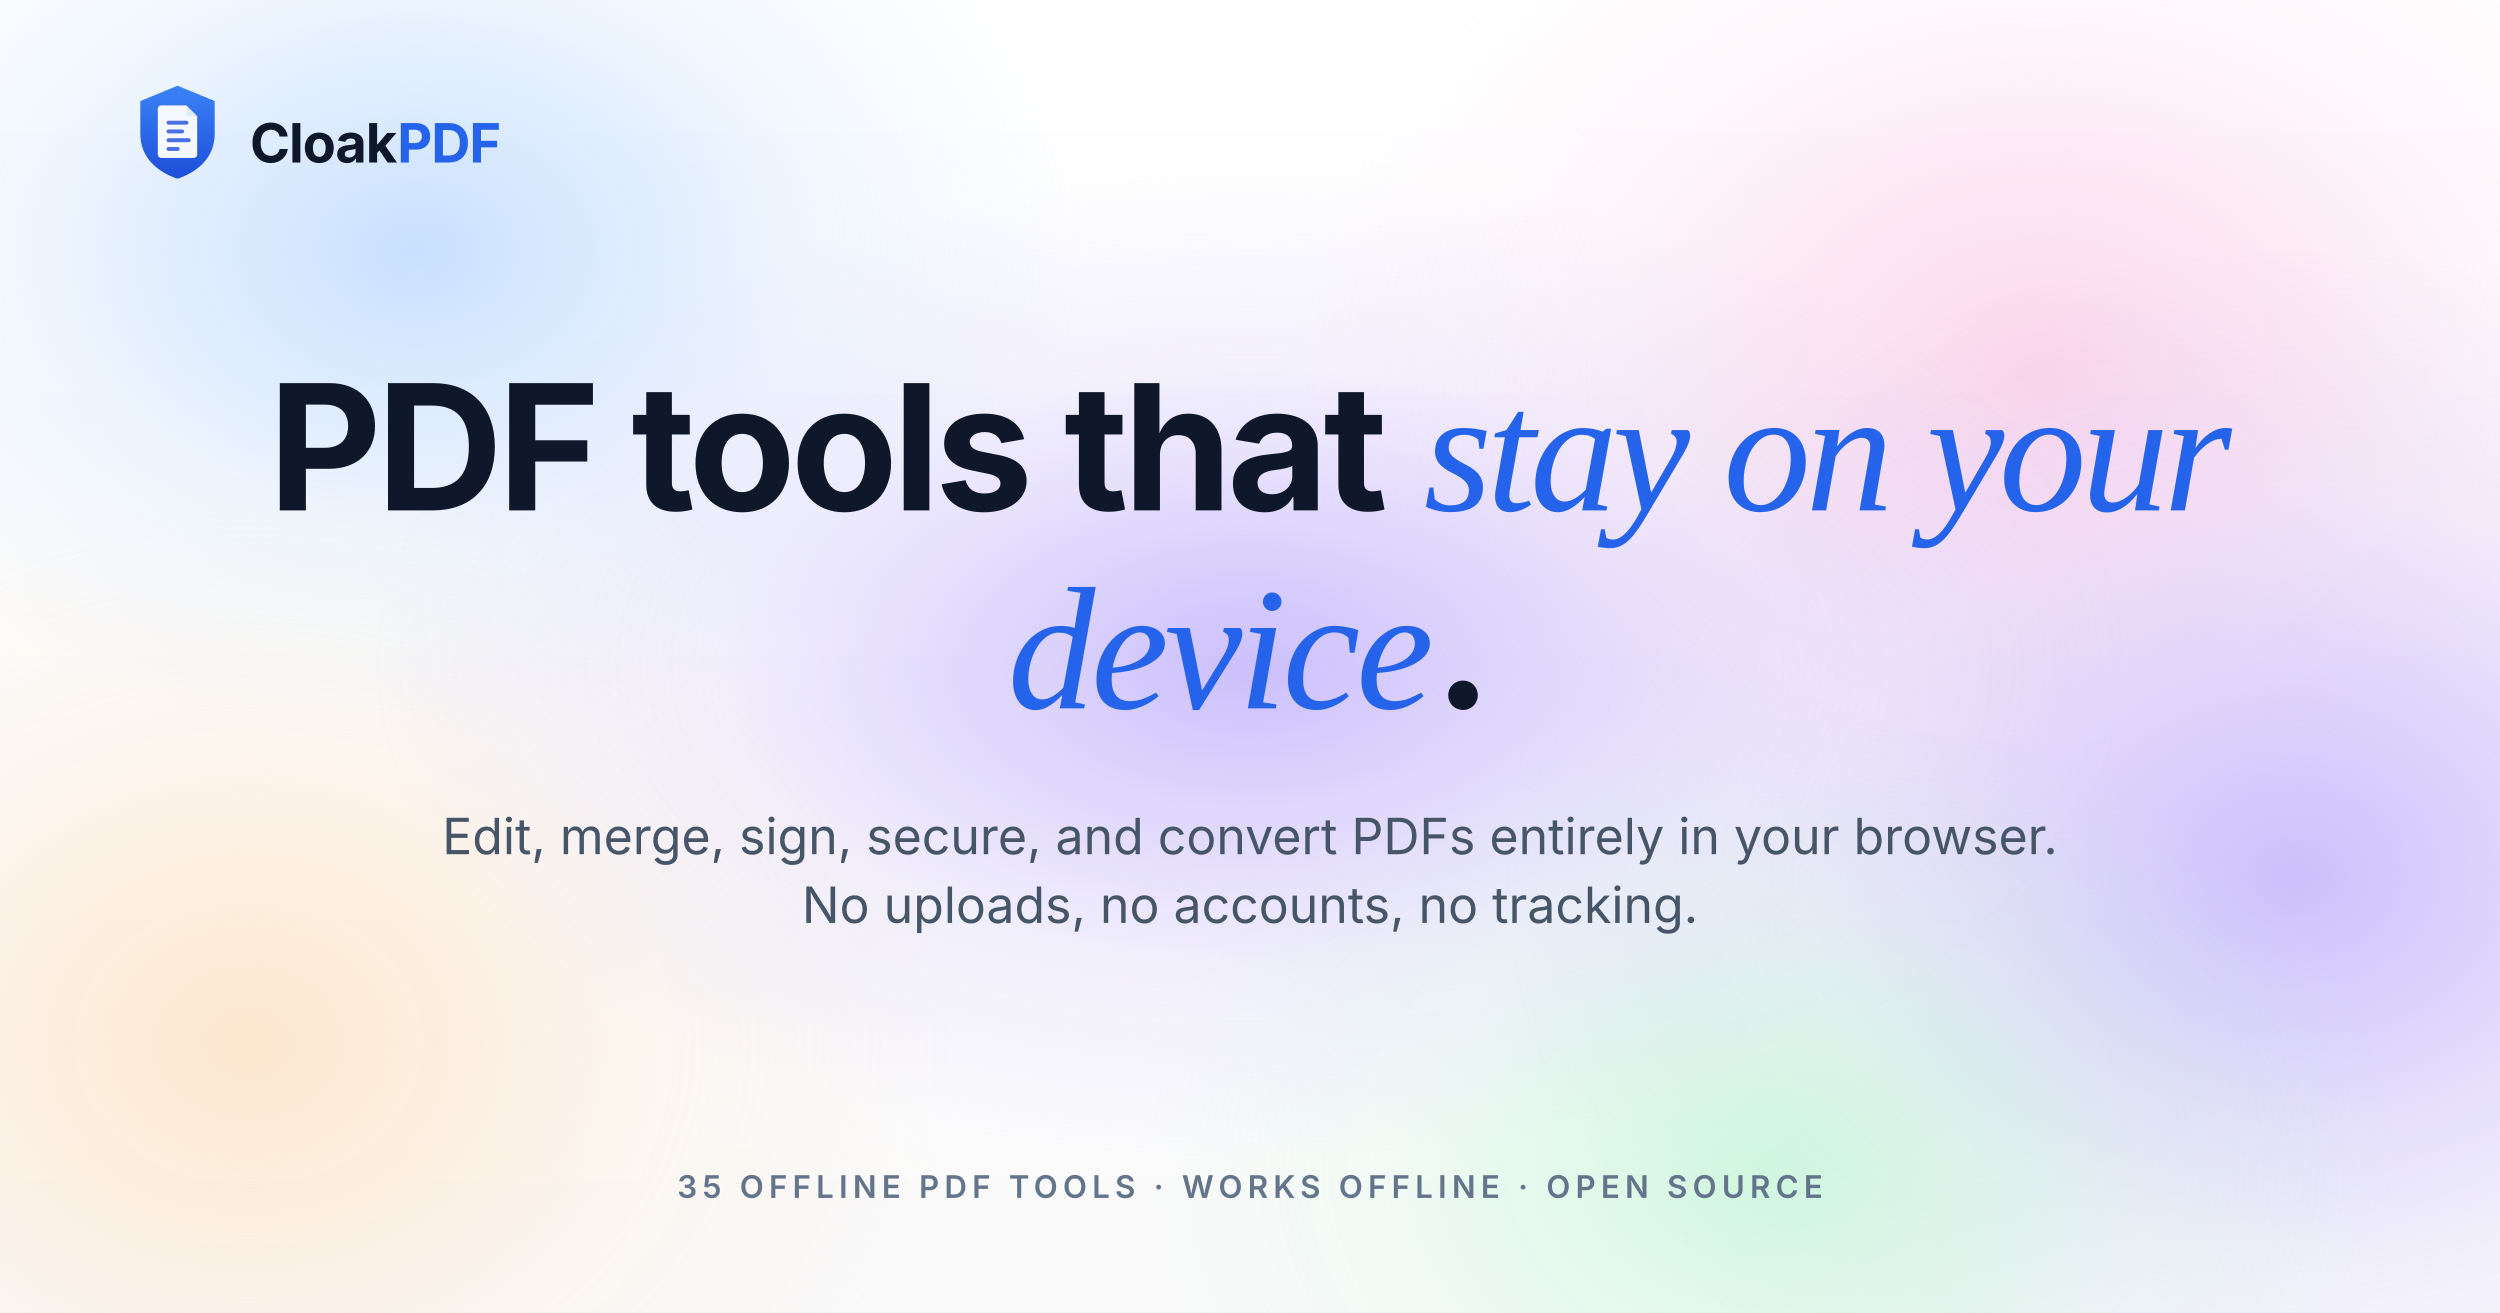
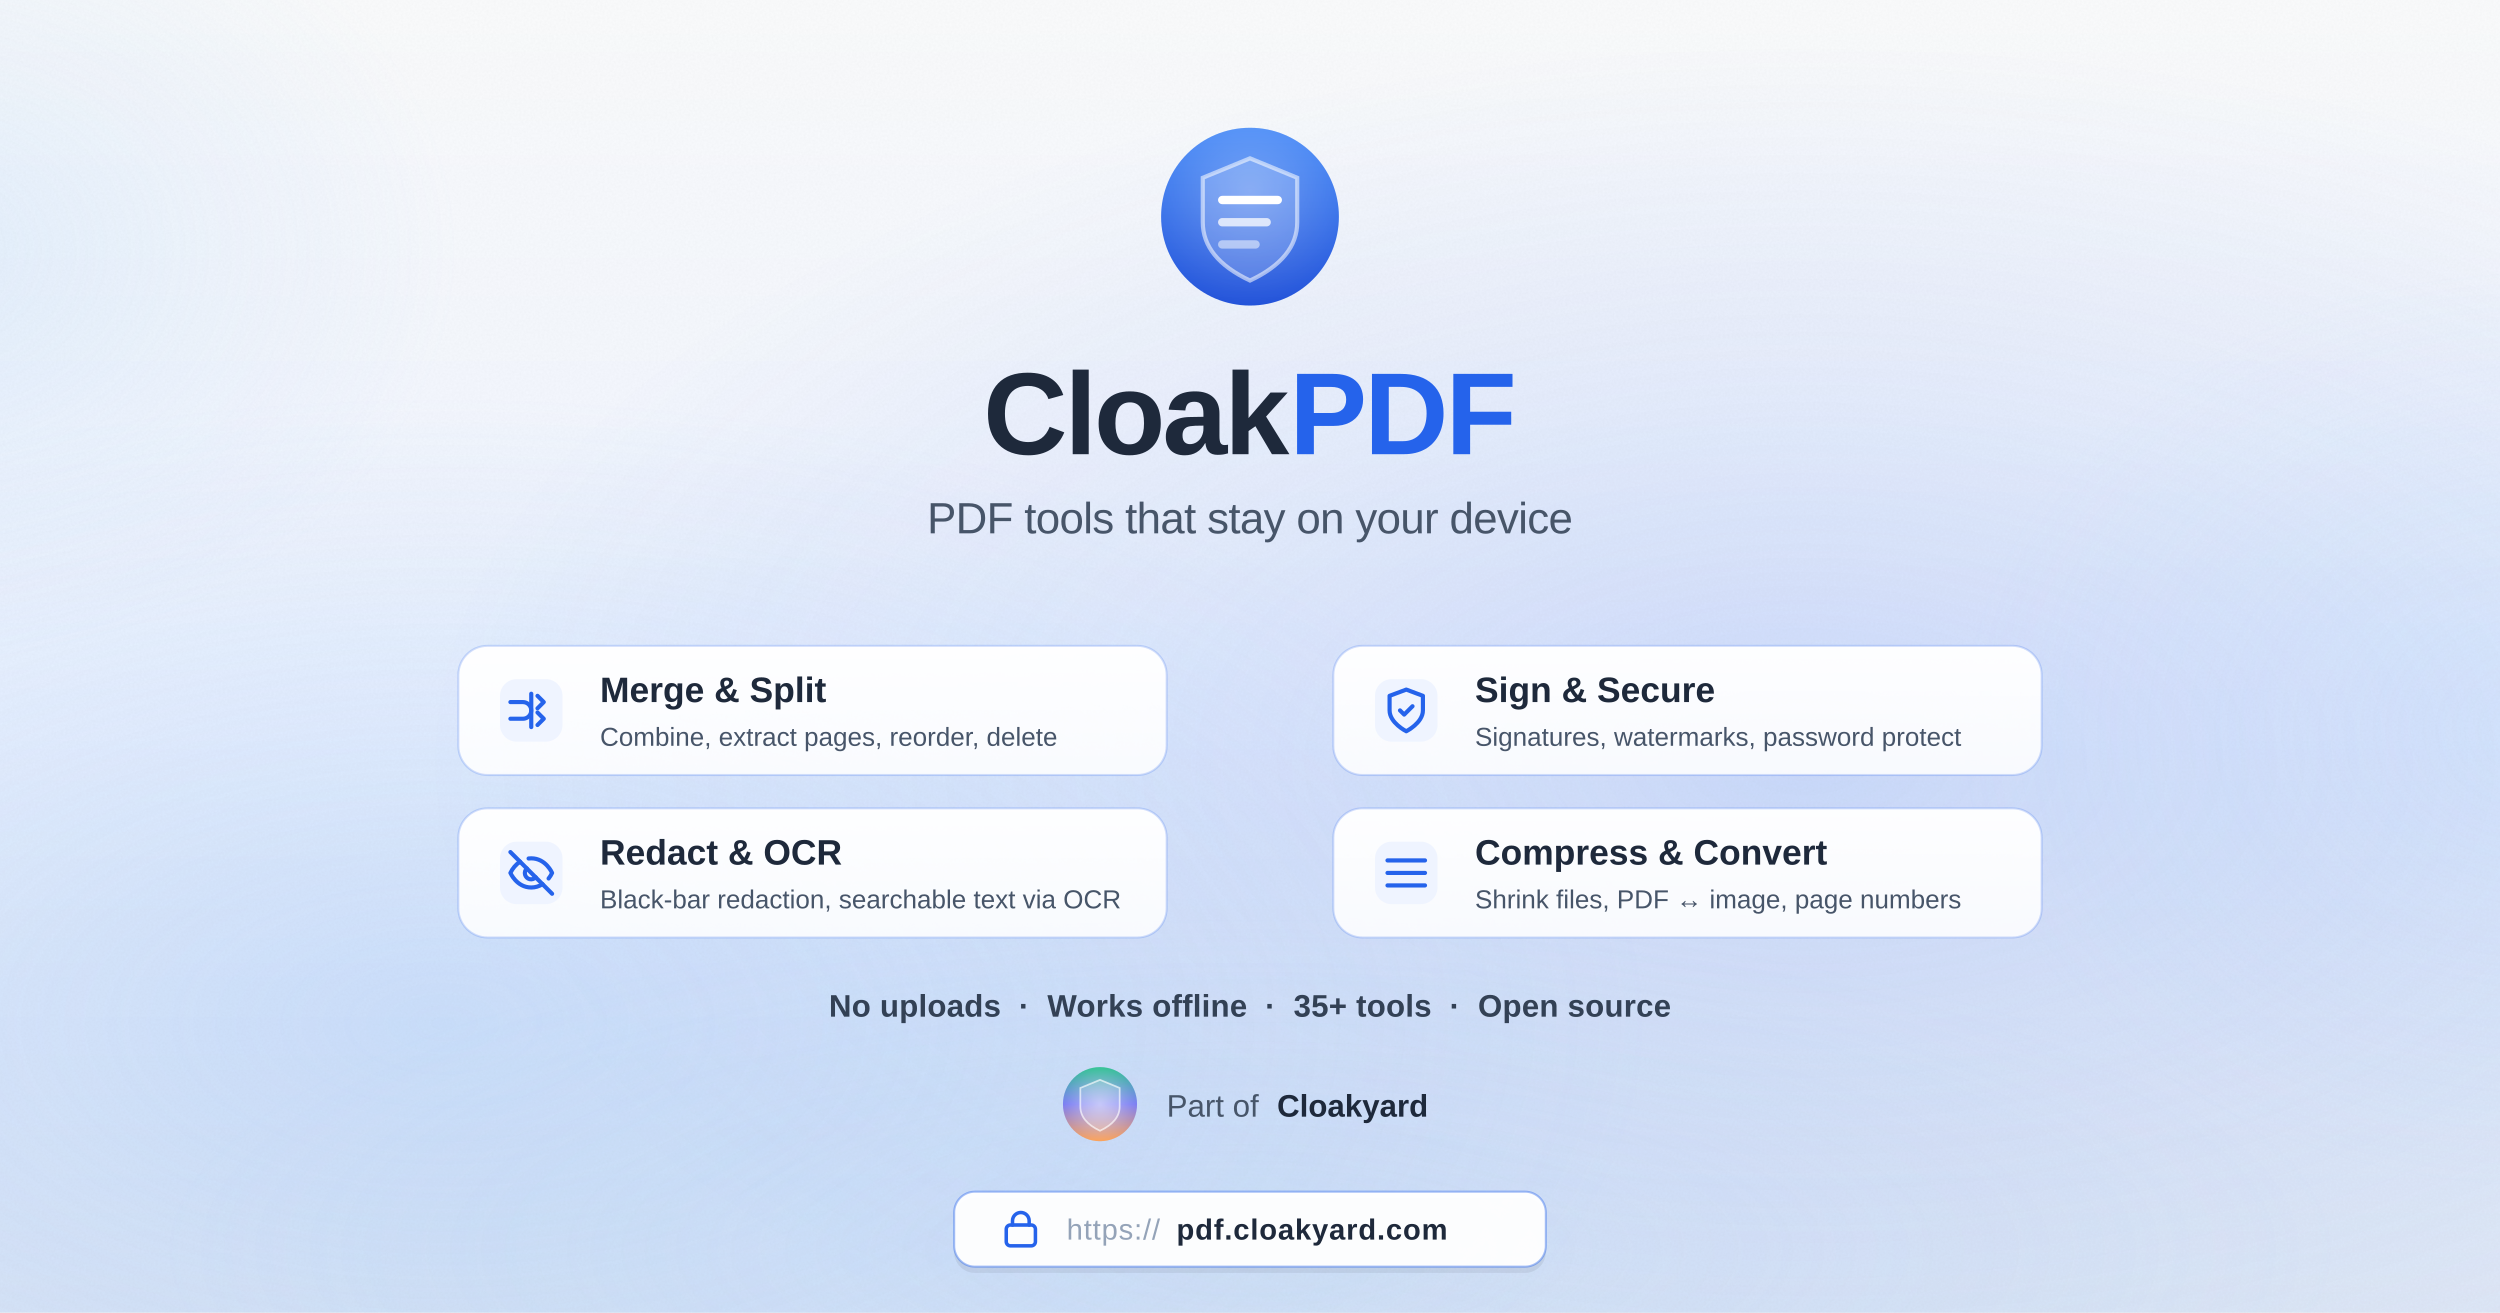
- <svg xmlns="http://www.w3.org/2000/svg" width="1200" height="630" viewBox="0 0 1200 630">
+ <svg xmlns="http://www.w3.org/2000/svg" viewBox="0 0 1200 630" width="1200" height="630" font-family="-apple-system, BlinkMacSystemFont, 'Segoe UI', 'Helvetica Neue', Arial, sans-serif" style="fill-rule:evenodd;clip-rule:evenodd;">
  <defs>
-     <linearGradient id="bg" x1="0" y1="0" x2="0" y2="630" gradientUnits="userSpaceOnUse">
-       <stop offset="0%" stop-color="#FFFFFF" />
-       <stop offset="100%" stop-color="#FAFAFB" />
+     <linearGradient id="sky" x1="0" y1="0" x2="0" y2="1">
+       <stop offset="0" stop-color="#fafbfc" />
+       <stop offset="0.55" stop-color="#eff4ff" />
+       <stop offset="1" stop-color="#e0e9f7" />
    </linearGradient>
-     <radialGradient id="auroraPink" cx="50%" cy="50%" r="50%">
-       <stop offset="0%" stop-color="#FBCFE8" stop-opacity="0.85" />
-       <stop offset="60%" stop-color="#FBCFE8" stop-opacity="0.18" />
-       <stop offset="100%" stop-color="#FBCFE8" stop-opacity="0" />
+     <radialGradient id="anchor" cx="0.72" cy="0.58" r="0.55">
+       <stop offset="0" stop-color="#2563eb" stop-opacity="0.18" />
+       <stop offset="0.5" stop-color="#2563eb" stop-opacity="0.08" />
+       <stop offset="1" stop-color="#2563eb" stop-opacity="0" />
    </radialGradient>
-     <radialGradient id="auroraPurple" cx="50%" cy="50%" r="50%">
-       <stop offset="0%" stop-color="#C4B5FD" stop-opacity="0.85" />
-       <stop offset="60%" stop-color="#C4B5FD" stop-opacity="0.18" />
-       <stop offset="100%" stop-color="#C4B5FD" stop-opacity="0" />
+     <radialGradient id="counterAnchor" cx="0.18" cy="0.78" r="0.48">
+       <stop offset="0" stop-color="#60a5fa" stop-opacity="0.22" />
+       <stop offset="1" stop-color="#60a5fa" stop-opacity="0" />
    </radialGradient>
-     <radialGradient id="auroraBlue" cx="50%" cy="50%" r="50%">
-       <stop offset="0%" stop-color="#BFDBFE" stop-opacity="0.85" />
-       <stop offset="60%" stop-color="#BFDBFE" stop-opacity="0.20" />
-       <stop offset="100%" stop-color="#BFDBFE" stop-opacity="0" />
+     <filter id="grain" x="0" y="0" width="100%" height="100%">
+       <feTurbulence type="fractalNoise" baseFrequency="0.9" numOctaves="2" stitchTiles="stitch" />
+       <feColorMatrix values="0 0 0 0 0  0 0 0 0 0  0 0 0 0 0  0 0 0 0.5 0" />
+     </filter>
+     <radialGradient id="blob" cx="0.5" cy="0.5" r="0.5">
+       <stop offset="0" stop-color="#93c5fd" stop-opacity="0.55" />
+       <stop offset="1" stop-color="#93c5fd" stop-opacity="0" />
    </radialGradient>
-     <radialGradient id="auroraMint" cx="50%" cy="50%" r="50%">
-       <stop offset="0%" stop-color="#BBF7D0" stop-opacity="0.65" />
-       <stop offset="60%" stop-color="#BBF7D0" stop-opacity="0.15" />
-       <stop offset="100%" stop-color="#BBF7D0" stop-opacity="0" />
+     <linearGradient id="markBg" x1="0" y1="0" x2="0" y2="1">
+       <stop offset="0" stop-color="#3b82f6" />
+       <stop offset="1" stop-color="#1d4ed8" />
+     </linearGradient>
+     <radialGradient id="markGlow" cx="0.5" cy="0.36" r="0.7">
+       <stop offset="0" stop-color="#ffffff" stop-opacity="0.3" />
+       <stop offset="1" stop-color="#ffffff" stop-opacity="0" />
    </radialGradient>
-     <radialGradient id="auroraPeach" cx="50%" cy="50%" r="50%">
-       <stop offset="0%" stop-color="#FED7AA" stop-opacity="0.55" />
-       <stop offset="60%" stop-color="#FED7AA" stop-opacity="0.12" />
-       <stop offset="100%" stop-color="#FED7AA" stop-opacity="0" />
+     <linearGradient id="cyBg" x1="0" y1="0" x2="0" y2="1">
+       <stop offset="0" stop-color="#10b981" />
+       <stop offset="0.5" stop-color="#6366f1" />
+       <stop offset="1" stop-color="#fb923c" />
+     </linearGradient>
+     <radialGradient id="cyBloom" cx="0.5" cy="0.5" r="0.7">
+       <stop offset="0" stop-color="#ffffff" stop-opacity="0.55" />
+       <stop offset="1" stop-color="#ffffff" stop-opacity="0" />
    </radialGradient>
-     <linearGradient id="shieldGrad" x1="0" y1="0" x2="0" y2="1">
-       <stop offset="0%" stop-color="#3B82F6" />
-       <stop offset="100%" stop-color="#1D4ED8" />
+     <linearGradient id="card" x1="0" y1="0" x2="0" y2="1">
+       <stop offset="0" stop-color="#ffffff" stop-opacity="0.97" />
+       <stop offset="1" stop-color="#ffffff" stop-opacity="0.86" />
    </linearGradient>
+     <symbol id="brandmark" viewBox="0 0 144 144">
+       <circle cx="72" cy="72" r="64" fill="url(#markBg)" />
+       <circle cx="72" cy="72" r="64" fill="url(#markGlow)" />
+       <path d="M72,30L38,44L38,76C38,93.333 49.333,107.333 72,118C94.667,107.333 106,93.333 106,76L106,44L72,30Z" fill="white" fill-opacity="0.18" />
+       <path d="M72,30L38,44L38,76C38,93.333 49.333,107.333 72,118C94.667,107.333 106,93.333 106,76L106,44L72,30Z" fill="none" stroke="white" stroke-opacity="0.55" stroke-width="3" />
+       <g stroke="white" stroke-width="6" stroke-linecap="round">
+         <line x1="52" y1="60" x2="92" y2="60" />
+         <line x1="52" y1="76" x2="84" y2="76" stroke-opacity="0.75" />
+         <line x1="52" y1="92" x2="76" y2="92" stroke-opacity="0.5" />
+       </g>
+     </symbol>
+     <symbol id="cloakyardmark" viewBox="0 0 144 144">
+       <circle cx="72" cy="72" r="64" fill="url(#cyBg)" />
+       <circle cx="72" cy="72" r="64" fill="url(#cyBloom)" />
+       <path d="M 72 30 L 38 44 L 38 76 Q 38 102 72 118 Q 106 102 106 76 L 106 44 Z" fill="#ffffff" fill-opacity="0.18" />
+       <path d="M 72 30 L 38 44 L 38 76 Q 38 102 72 118 Q 106 102 106 76 L 106 44 Z" fill="none" stroke="#ffffff" stroke-width="3" stroke-opacity="0.65" />
+     </symbol>
  </defs>
-   <rect width="1200" height="630" fill="url(#bg)" />
-   <ellipse cx="980" cy="180" rx="360" ry="280" fill="url(#auroraPink)" />
-   <ellipse cx="1100" cy="420" rx="380" ry="300" fill="url(#auroraPurple)" />
-   <ellipse cx="120" cy="500" rx="340" ry="280" fill="url(#auroraPeach)" />
-   <ellipse cx="200" cy="120" rx="320" ry="240" fill="url(#auroraBlue)" />
-   <ellipse cx="850" cy="560" rx="300" ry="220" fill="url(#auroraMint)" />
-   <ellipse cx="600" cy="320" rx="420" ry="240" fill="url(#auroraPurple)" />
-   <g transform="translate(60, 38) scale(1.05)">
-     <path d="M24 3 L41 10 V25 C41 36 33 42.5 24 45.5 C15 42.5 7 36 7 25 V10 L24 3Z" fill="url(#shieldGrad)" />
-     <path d="M16.5 12 L28 12 L33 17 L33 34.5 A1.5 1.5 0 0 1 31.5 36 L16.5 36 A1.5 1.5 0 0 1 15 34.5 L15 13.5 A1.5 1.5 0 0 1 16.5 12 Z" fill="#FFFFFF" opacity="0.95" />
-     <path d="M28 12 L28 15.5 A1.5 1.5 0 0 0 29.5 17 L33 17 Z" fill="#DBEAFE" opacity="0.85" />
-     <g fill="#1D4ED8" opacity="0.8">
-       <rect x="19" y="19" width="10" height="1.8" rx="0.9" />
-       <rect x="19" y="23" width="8" height="1.8" rx="0.9" />
-       <rect x="19" y="27" width="11" height="1.8" rx="0.9" />
-       <rect x="19" y="31" width="6" height="1.8" rx="0.9" />
+   <rect width="1200" height="630" fill="url(#sky)" />
+   <rect width="1200" height="630" fill="url(#anchor)" />
+   <rect width="1200" height="630" fill="url(#counterAnchor)" />
+   <ellipse cx="-40" cy="120" rx="260" ry="200" fill="url(#blob)" opacity="0.35" />
+   <ellipse cx="1220" cy="350" rx="280" ry="220" fill="url(#blob)" opacity="0.32" />
+   <ellipse cx="600" cy="600" rx="520" ry="160" fill="url(#blob)" opacity="0.28" />
+   <rect width="1200" height="630" filter="url(#grain)" opacity="0.05" style="mix-blend-mode: multiply" />
+   <g transform="translate(552 56)">
+     <use href="#brandmark" width="96" height="96" />
+   </g>
+   <g text-anchor="middle">
+     <text x="600" y="218" font-size="56" font-weight="700" letter-spacing="-1.4" fill="#1e293b">Cloak<tspan fill="#2563eb">PDF</tspan>
+     </text>
+     <text x="600" y="256" font-size="21" font-weight="500" letter-spacing="-0.3" fill="#475569">PDF tools that stay on your device</text>
+   </g>
+   <g>
+     <rect x="220" y="310" width="340" height="62" rx="14" fill="url(#card)" stroke="rgba(37,99,235,0.20)" stroke-width="1" />
+     <rect x="240" y="326" width="30" height="30" rx="8" fill="#eff4ff" />
+     <g transform="translate(241 329)" stroke="#2563eb" stroke-width="2" fill="none" stroke-linecap="round" stroke-linejoin="round">
+       <path d="M14 4v8a4 4 0 0 1-4 4H4" />
+       <path d="M14 20v-8a4 4 0 0 0-4-4H4" />
+       <path d="m17 13 3 3-3 3" />
+       <path d="m17 11 3-3-3-3" />
    </g>
+     <text x="288" y="337" font-size="17" font-weight="700" fill="#1e293b">Merge &amp; Split</text>
+     <text x="288" y="358" font-size="12.5" fill="#475569">Combine, extract pages, reorder, delete</text>
  </g>
-   <text x="120" y="78" font-family="system-ui, -apple-system, 'Segoe UI', sans-serif" font-size="26" font-weight="700" fill="#0F172A" letter-spacing="-0.5">
-     Cloak<tspan fill="#2563EB">PDF</tspan>
+   <g>
+     <rect x="640" y="310" width="340" height="62" rx="14" fill="url(#card)" stroke="rgba(37,99,235,0.20)" stroke-width="1" />
+     <rect x="660" y="326" width="30" height="30" rx="8" fill="#eff4ff" />
+     <g transform="translate(663 329)" stroke="#2563eb" stroke-width="2" fill="none" stroke-linecap="round" stroke-linejoin="round">
+       <path d="M12 22s8-4 8-10V5l-8-3-8 3v7c0 6 8 10 8 10Z" />
+       <path d="M9 12l2 2 4-4" />
+     </g>
+     <text x="708" y="337" font-size="17" font-weight="700" fill="#1e293b">Sign &amp; Secure</text>
+     <text x="708" y="358" font-size="12.5" fill="#475569">Signatures, watermarks, password protect</text>
+   </g>
+   <g>
+     <rect x="220" y="388" width="340" height="62" rx="14" fill="url(#card)" stroke="rgba(37,99,235,0.20)" stroke-width="1" />
+     <rect x="240" y="404" width="30" height="30" rx="8" fill="#eff4ff" />
+     <g transform="translate(243 407)" stroke="#2563eb" stroke-width="2" fill="none" stroke-linecap="round" stroke-linejoin="round">
+       <path d="M9.88 9.88a3 3 0 1 0 4.24 4.24" />
+       <path d="M10.73 5.08A10.43 10.43 0 0 1 12 5c7 0 10 7 10 7a13.16 13.16 0 0 1-1.67 2.68" />
+       <path d="M6.61 6.61A13.526 13.526 0 0 0 2 12s3 7 10 7a9.74 9.74 0 0 0 5.39-1.61" />
+       <line x1="2" y1="2" x2="22" y2="22" />
+     </g>
+     <text x="288" y="415" font-size="17" font-weight="700" fill="#1e293b">Redact &amp; OCR</text>
+     <text x="288" y="436" font-size="12.5" fill="#475569">Black-bar redaction, searchable text via OCR</text>
+   </g>
+   <g>
+     <rect x="640" y="388" width="340" height="62" rx="14" fill="url(#card)" stroke="rgba(37,99,235,0.20)" stroke-width="1" />
+     <rect x="660" y="404" width="30" height="30" rx="8" fill="#eff4ff" />
+     <g transform="translate(663 407)" stroke="#2563eb" stroke-width="2" fill="none" stroke-linecap="round" stroke-linejoin="round">
+       <path d="M3 12h18" />
+       <path d="M3 6h18" />
+       <path d="M3 18h18" />
+     </g>
+     <text x="708" y="415" font-size="17" font-weight="700" fill="#1e293b">Compress &amp; Convert</text>
+     <text x="708" y="436" font-size="12.5" fill="#475569">Shrink files, PDF ↔ image, page numbers</text>
+   </g>
+   <text x="600" y="488" text-anchor="middle" font-size="15" font-weight="600" fill="#334155" letter-spacing="0.1">
+     No uploads  ·  Works offline  ·  35+ tools  ·  Open source
  </text>
-   <text x="600" y="245" text-anchor="middle" font-family="system-ui, -apple-system, 'Segoe UI', sans-serif" font-size="84" font-weight="700" fill="#0F172A" letter-spacing="-2.5">
-     PDF tools that <tspan font-family="Georgia, 'Times New Roman', serif" font-style="italic" font-weight="400" fill="#2563EB">stay on your</tspan>
-   </text>
-   <text x="600" y="340" text-anchor="middle" font-family="Georgia, 'Times New Roman', serif" font-size="84" font-style="italic" font-weight="400" fill="#2563EB" letter-spacing="-2">
-     device<tspan fill="#0F172A" font-family="system-ui, -apple-system, 'Segoe UI', sans-serif" font-style="normal" font-weight="700">.</tspan>
-   </text>
-   <text x="600" y="410" text-anchor="middle" font-family="system-ui, -apple-system, 'Segoe UI', sans-serif" font-size="24" font-weight="400" fill="#475569">
-     Edit, merge, sign, secure, and convert PDFs entirely in your browser.
-   </text>
-   <text x="600" y="443" text-anchor="middle" font-family="system-ui, -apple-system, 'Segoe UI', sans-serif" font-size="24" font-weight="400" fill="#475569">
-     No uploads, no accounts, no tracking.
-   </text>
-   <text x="600" y="575" text-anchor="middle" font-family="system-ui, -apple-system, 'Segoe UI', sans-serif" font-size="15" font-weight="600" fill="#64748B" letter-spacing="2.5">
-     35 OFFLINE PDF TOOLS  ·  WORKS OFFLINE  ·  OPEN SOURCE
-   </text>
+   <g transform="translate(508 510)">
+     <use href="#cloakyardmark" width="40" height="40" />
+     <text x="52" y="26" font-size="15" font-weight="500" fill="#475569">Part of</text>
+     <text x="105" y="26" font-size="15" font-weight="700" fill="#1e293b">Cloakyard</text>
+   </g>
+   <g transform="translate(458 572)">
+     <rect x="0" y="3" width="284" height="36" rx="10" fill="#000000" fill-opacity="0.07" />
+     <rect width="284" height="36" rx="10" fill="#ffffff" fill-opacity="0.96" stroke="#2563eb" stroke-opacity="0.40" stroke-width="1" />
+     <g transform="translate(24 10)" stroke="#2563eb" stroke-width="1.7" fill="none" stroke-linecap="round" stroke-linejoin="round">
+       <rect x="1" y="6" width="14" height="10" rx="2" />
+       <path d="M4 6V4a4 4 0 0 1 8 0v2" />
+     </g>
+     <text y="23" font-size="14" letter-spacing="0.4">
+       <tspan x="54" font-weight="500" fill="#94a3b8">https://</tspan>
+       <tspan dx="4" font-weight="700" fill="#1e293b">pdf.cloakyard.com</tspan>
+     </text>
+   </g>
</svg>
